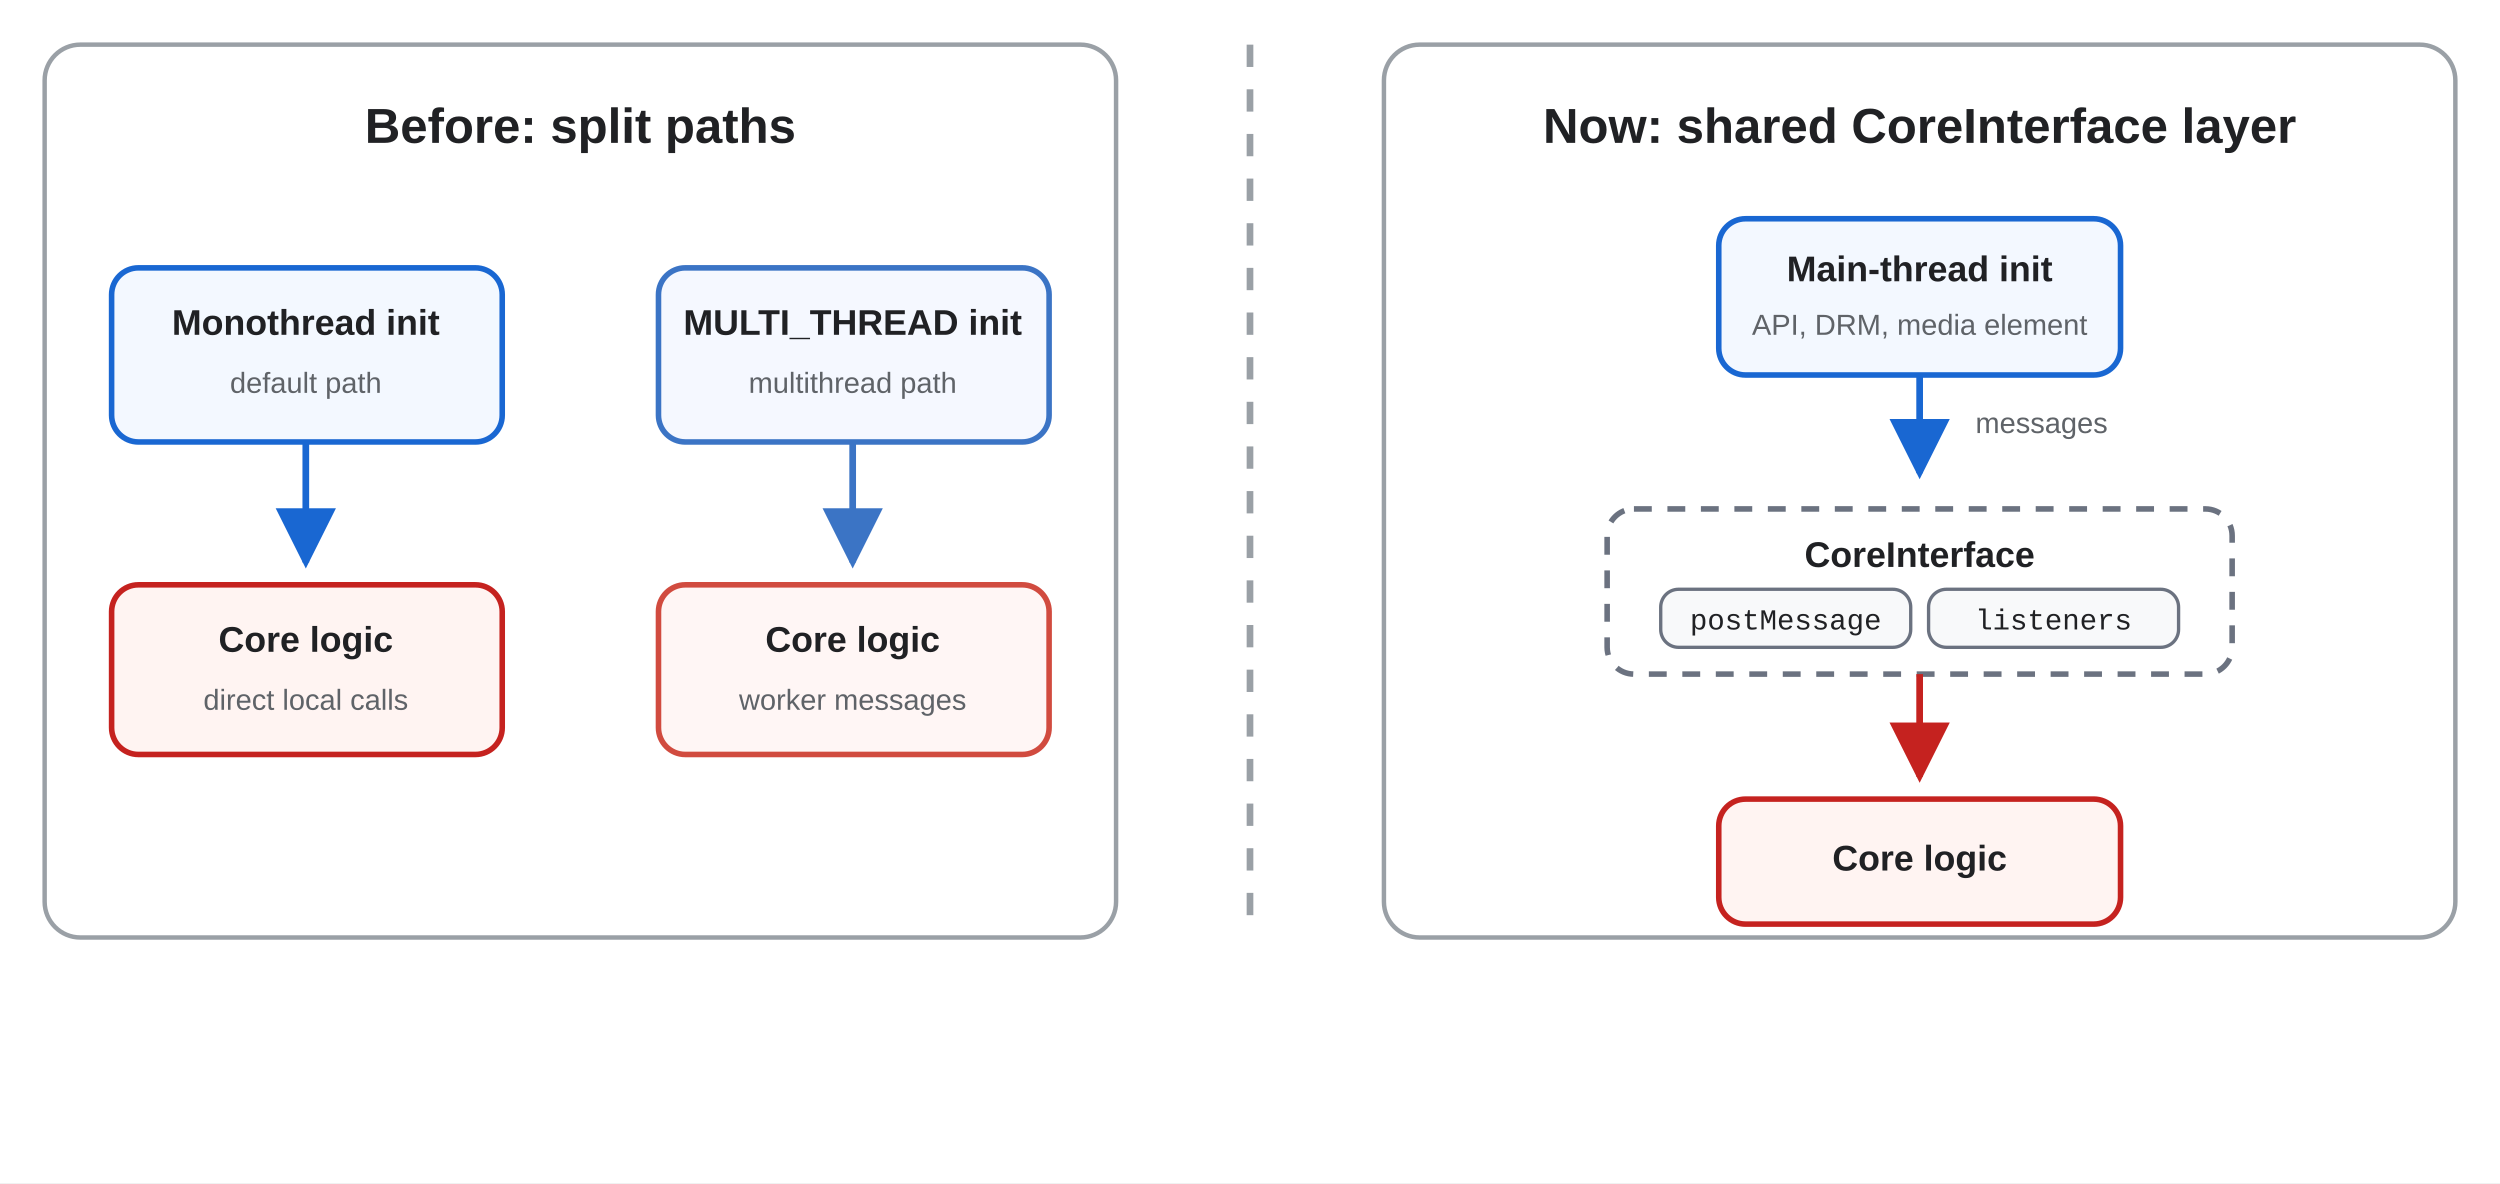
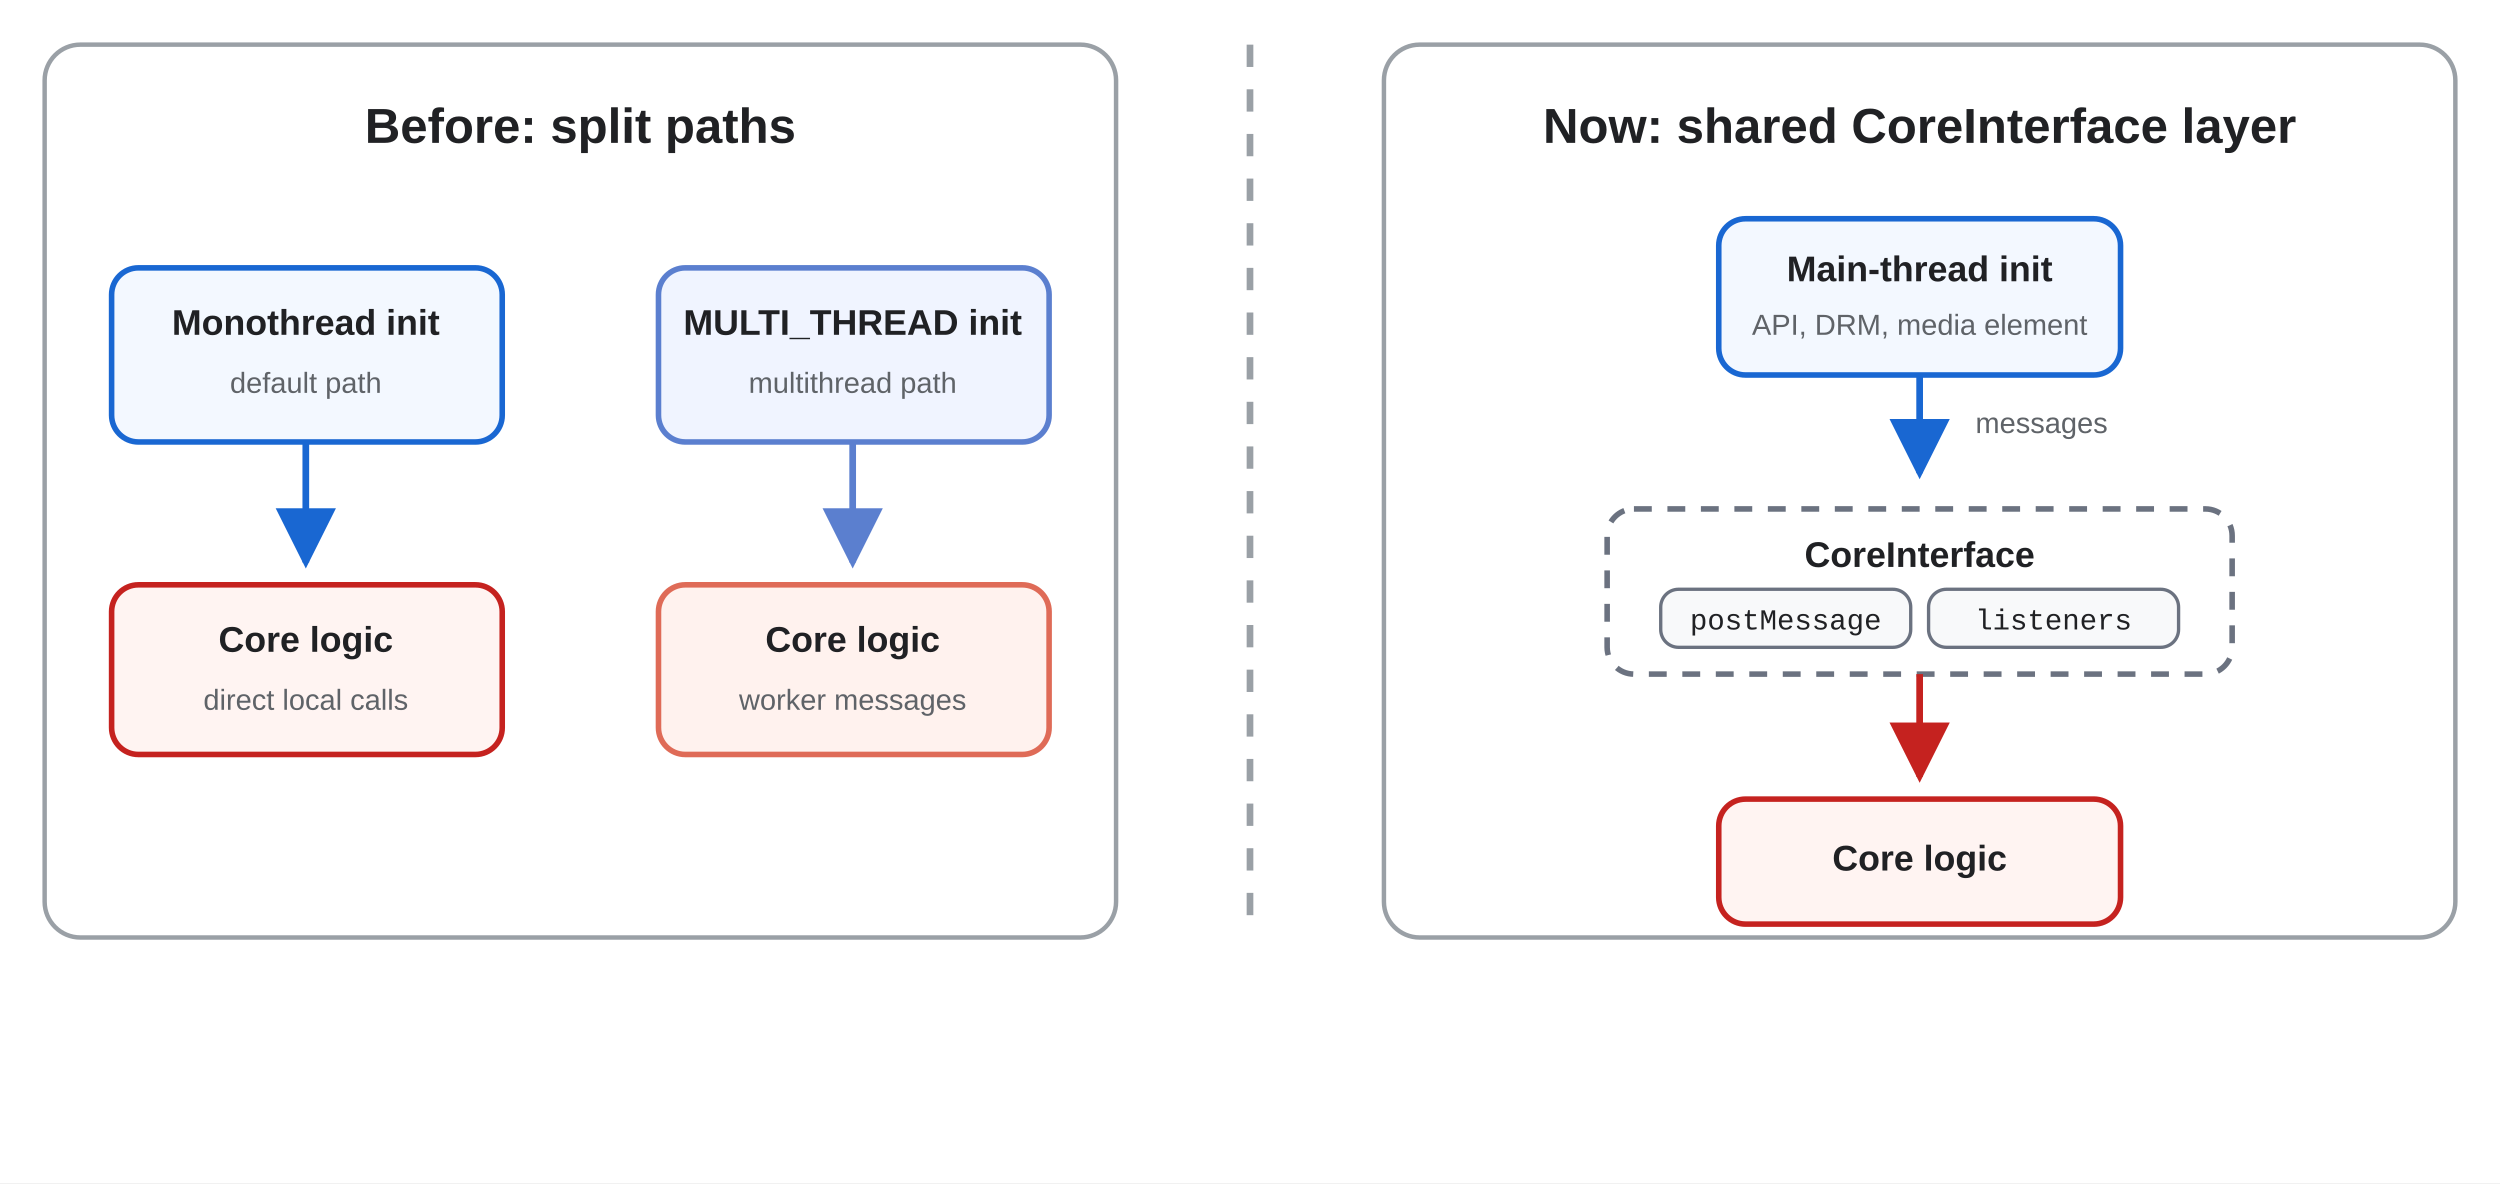
<svg xmlns="http://www.w3.org/2000/svg" viewBox="40 90 1120 530" role="img" aria-labelledby="title desc">
  <defs>
    <marker id="arrow-muted" viewBox="0 0 10 10" markerWidth="9" markerHeight="9" refX="9" refY="5" orient="auto">
      <path d="M0 0 10 5 0 10z" fill="#6b7280" />
    </marker>
    <marker id="arrow-blue" viewBox="0 0 10 10" markerWidth="9" markerHeight="9" refX="9" refY="5" orient="auto">
      <path d="M0 0 10 5 0 10z" fill="#1967d2" />
    </marker>
    <marker id="arrow-blue-soft" viewBox="0 0 10 10" markerWidth="9" markerHeight="9" refX="9" refY="5" orient="auto">
-       <path d="M0 0 10 5 0 10z" fill="#3b74c5" />
+       <path d="M0 0 10 5 0 10z" fill="#5b7fcf" />
    </marker>
    <marker id="arrow-red" viewBox="0 0 10 10" markerWidth="9" markerHeight="9" refX="9" refY="5" orient="auto">
      <path d="M0 0 10 5 0 10z" fill="#c5221f" />
    </marker>
    <style>
      text {
        font-family: Arial, Helvetica, sans-serif;
        fill: #202124;
      }
      .title {
        font-size: 28px;
        font-weight: 700;
      }
      .panel-title {
        font-size: 22px;
        font-weight: 700;
      }
      .section {
        font-size: 16px;
        font-weight: 700;
      }
      .body {
        font-size: 15px;
      }
      .small {
        font-size: 13px;
        fill: #5f6368;
      }
      .code {
        font-family: "SFMono-Regular", Consolas, "Liberation Mono", Menlo, monospace;
        font-size: 13px;
      }
      .muted {
        fill: #5f6368;
      }
    </style>
  </defs>
  <rect x="40" y="90" width="1120" height="530" fill="#ffffff" />
  <rect x="60" y="110" width="480" height="400" rx="16" fill="#ffffff" stroke="#9aa0a6" stroke-width="2" />
  <text x="300" y="154" text-anchor="middle" class="panel-title">Before: split paths</text>
  <rect x="90" y="210" width="175" height="78" rx="12" fill="#f3f8ff" stroke="#1967d2" stroke-width="2.5" />
  <text x="177" y="240" text-anchor="middle" class="section">Monothread init</text>
  <text x="177" y="266" text-anchor="middle" class="small">default path</text>
-   <rect x="335" y="210" width="175" height="78" rx="12" fill="#f5f8ff" stroke="#3b74c5" stroke-width="2.5" />
+   <rect x="335" y="210" width="175" height="78" rx="12" fill="#f0f4ff" stroke="#5b7fcf" stroke-width="2.5" />
  <text x="422" y="240" text-anchor="middle" class="section">MULTI_THREAD init</text>
  <text x="422" y="266" text-anchor="middle" class="small">multithread path</text>
  <path d="M177 288v54" stroke="#1967d2" stroke-width="3" marker-end="url(#arrow-blue)" />
-   <path d="M422 288v54" stroke="#3b74c5" stroke-width="3" marker-end="url(#arrow-blue-soft)" />
+   <path d="M422 288v54" stroke="#5b7fcf" stroke-width="3" marker-end="url(#arrow-blue-soft)" />
  <rect x="90" y="352" width="175" height="76" rx="12" fill="#fff4f2" stroke="#c5221f" stroke-width="2.5" />
  <text x="177" y="382" text-anchor="middle" class="section">Core logic</text>
  <text x="177" y="408" text-anchor="middle" class="small">direct local calls</text>
-   <rect x="335" y="352" width="175" height="76" rx="12" fill="#fff6f5" stroke="#d14b3f" stroke-width="2.5" />
+   <rect x="335" y="352" width="175" height="76" rx="12" fill="#fff2ee" stroke="#df6b57" stroke-width="2.5" />
  <text x="422" y="382" text-anchor="middle" class="section">Core logic</text>
  <text x="422" y="408" text-anchor="middle" class="small">worker messages</text>
  <line x1="600" y1="110" x2="600" y2="510" stroke="#9aa0a6" stroke-width="3" stroke-dasharray="10 10" />
  <rect x="660" y="110" width="480" height="400" rx="16" fill="#ffffff" stroke="#9aa0a6" stroke-width="2" />
  <text x="900" y="154" text-anchor="middle" class="panel-title">Now: shared CoreInterface layer</text>
  <rect x="810" y="188" width="180" height="70" rx="12" fill="#f3f8ff" stroke="#1967d2" stroke-width="2.5" />
  <text x="900" y="216" text-anchor="middle" class="section">Main-thread init</text>
  <text x="900" y="240" text-anchor="middle" class="small">API, DRM, media element</text>
  <path d="M900 258v44" stroke="#1967d2" stroke-width="3" marker-end="url(#arrow-blue)" />
  <text x="925" y="284" class="small">messages</text>
  <rect x="760" y="318" width="280" height="74" rx="12" fill="#ffffff" stroke="#6b7280" stroke-width="2.5" stroke-dasharray="8 7" />
  <text x="900" y="344" text-anchor="middle" class="section">CoreInterface</text>
  <rect x="784" y="354" width="112" height="26" rx="8" fill="#f8f9fa" stroke="#6b7280" stroke-width="1.5" />
  <text x="840" y="372" text-anchor="middle" class="code">postMessage</text>
  <rect x="904" y="354" width="112" height="26" rx="8" fill="#f8f9fa" stroke="#6b7280" stroke-width="1.5" />
  <text x="960" y="372" text-anchor="middle" class="code">listeners</text>
  <path d="M900 392v46" stroke="#c5221f" stroke-width="3" marker-end="url(#arrow-red)" />
  <rect x="810" y="448" width="180" height="56" rx="12" fill="#fff4f2" stroke="#c5221f" stroke-width="2.5" />
  <text x="900" y="480" text-anchor="middle" class="section">Core logic</text>
</svg>
